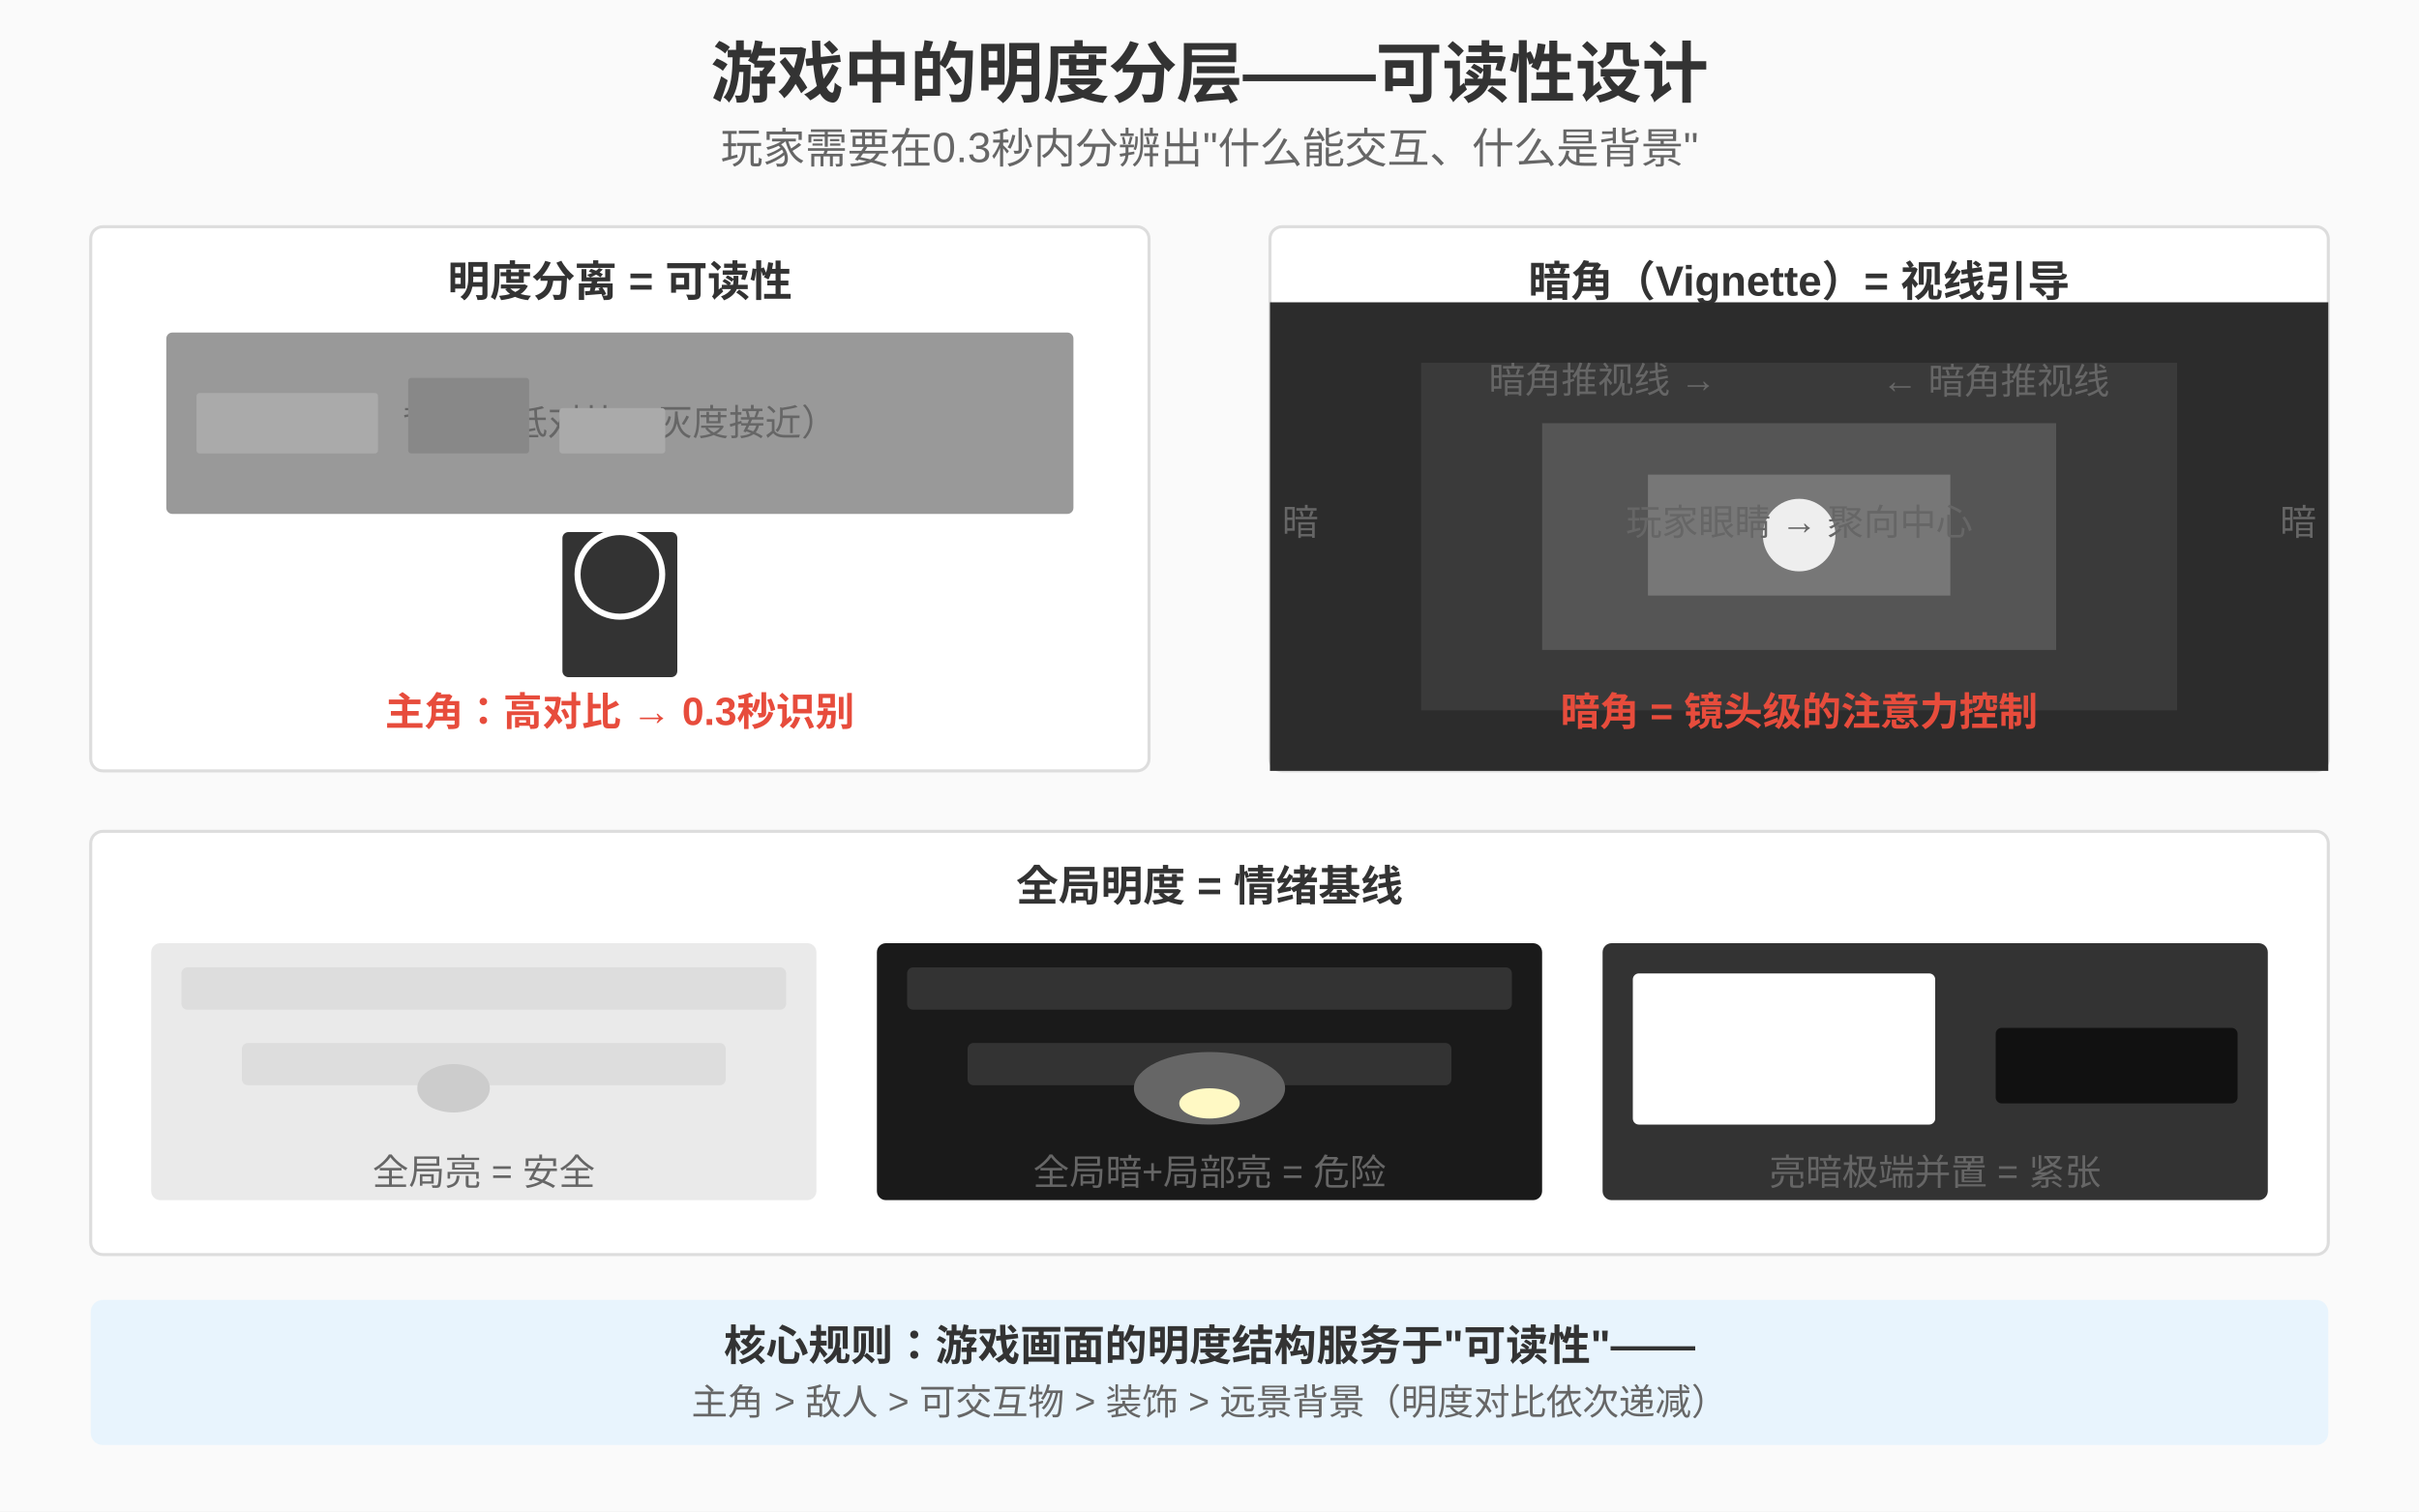
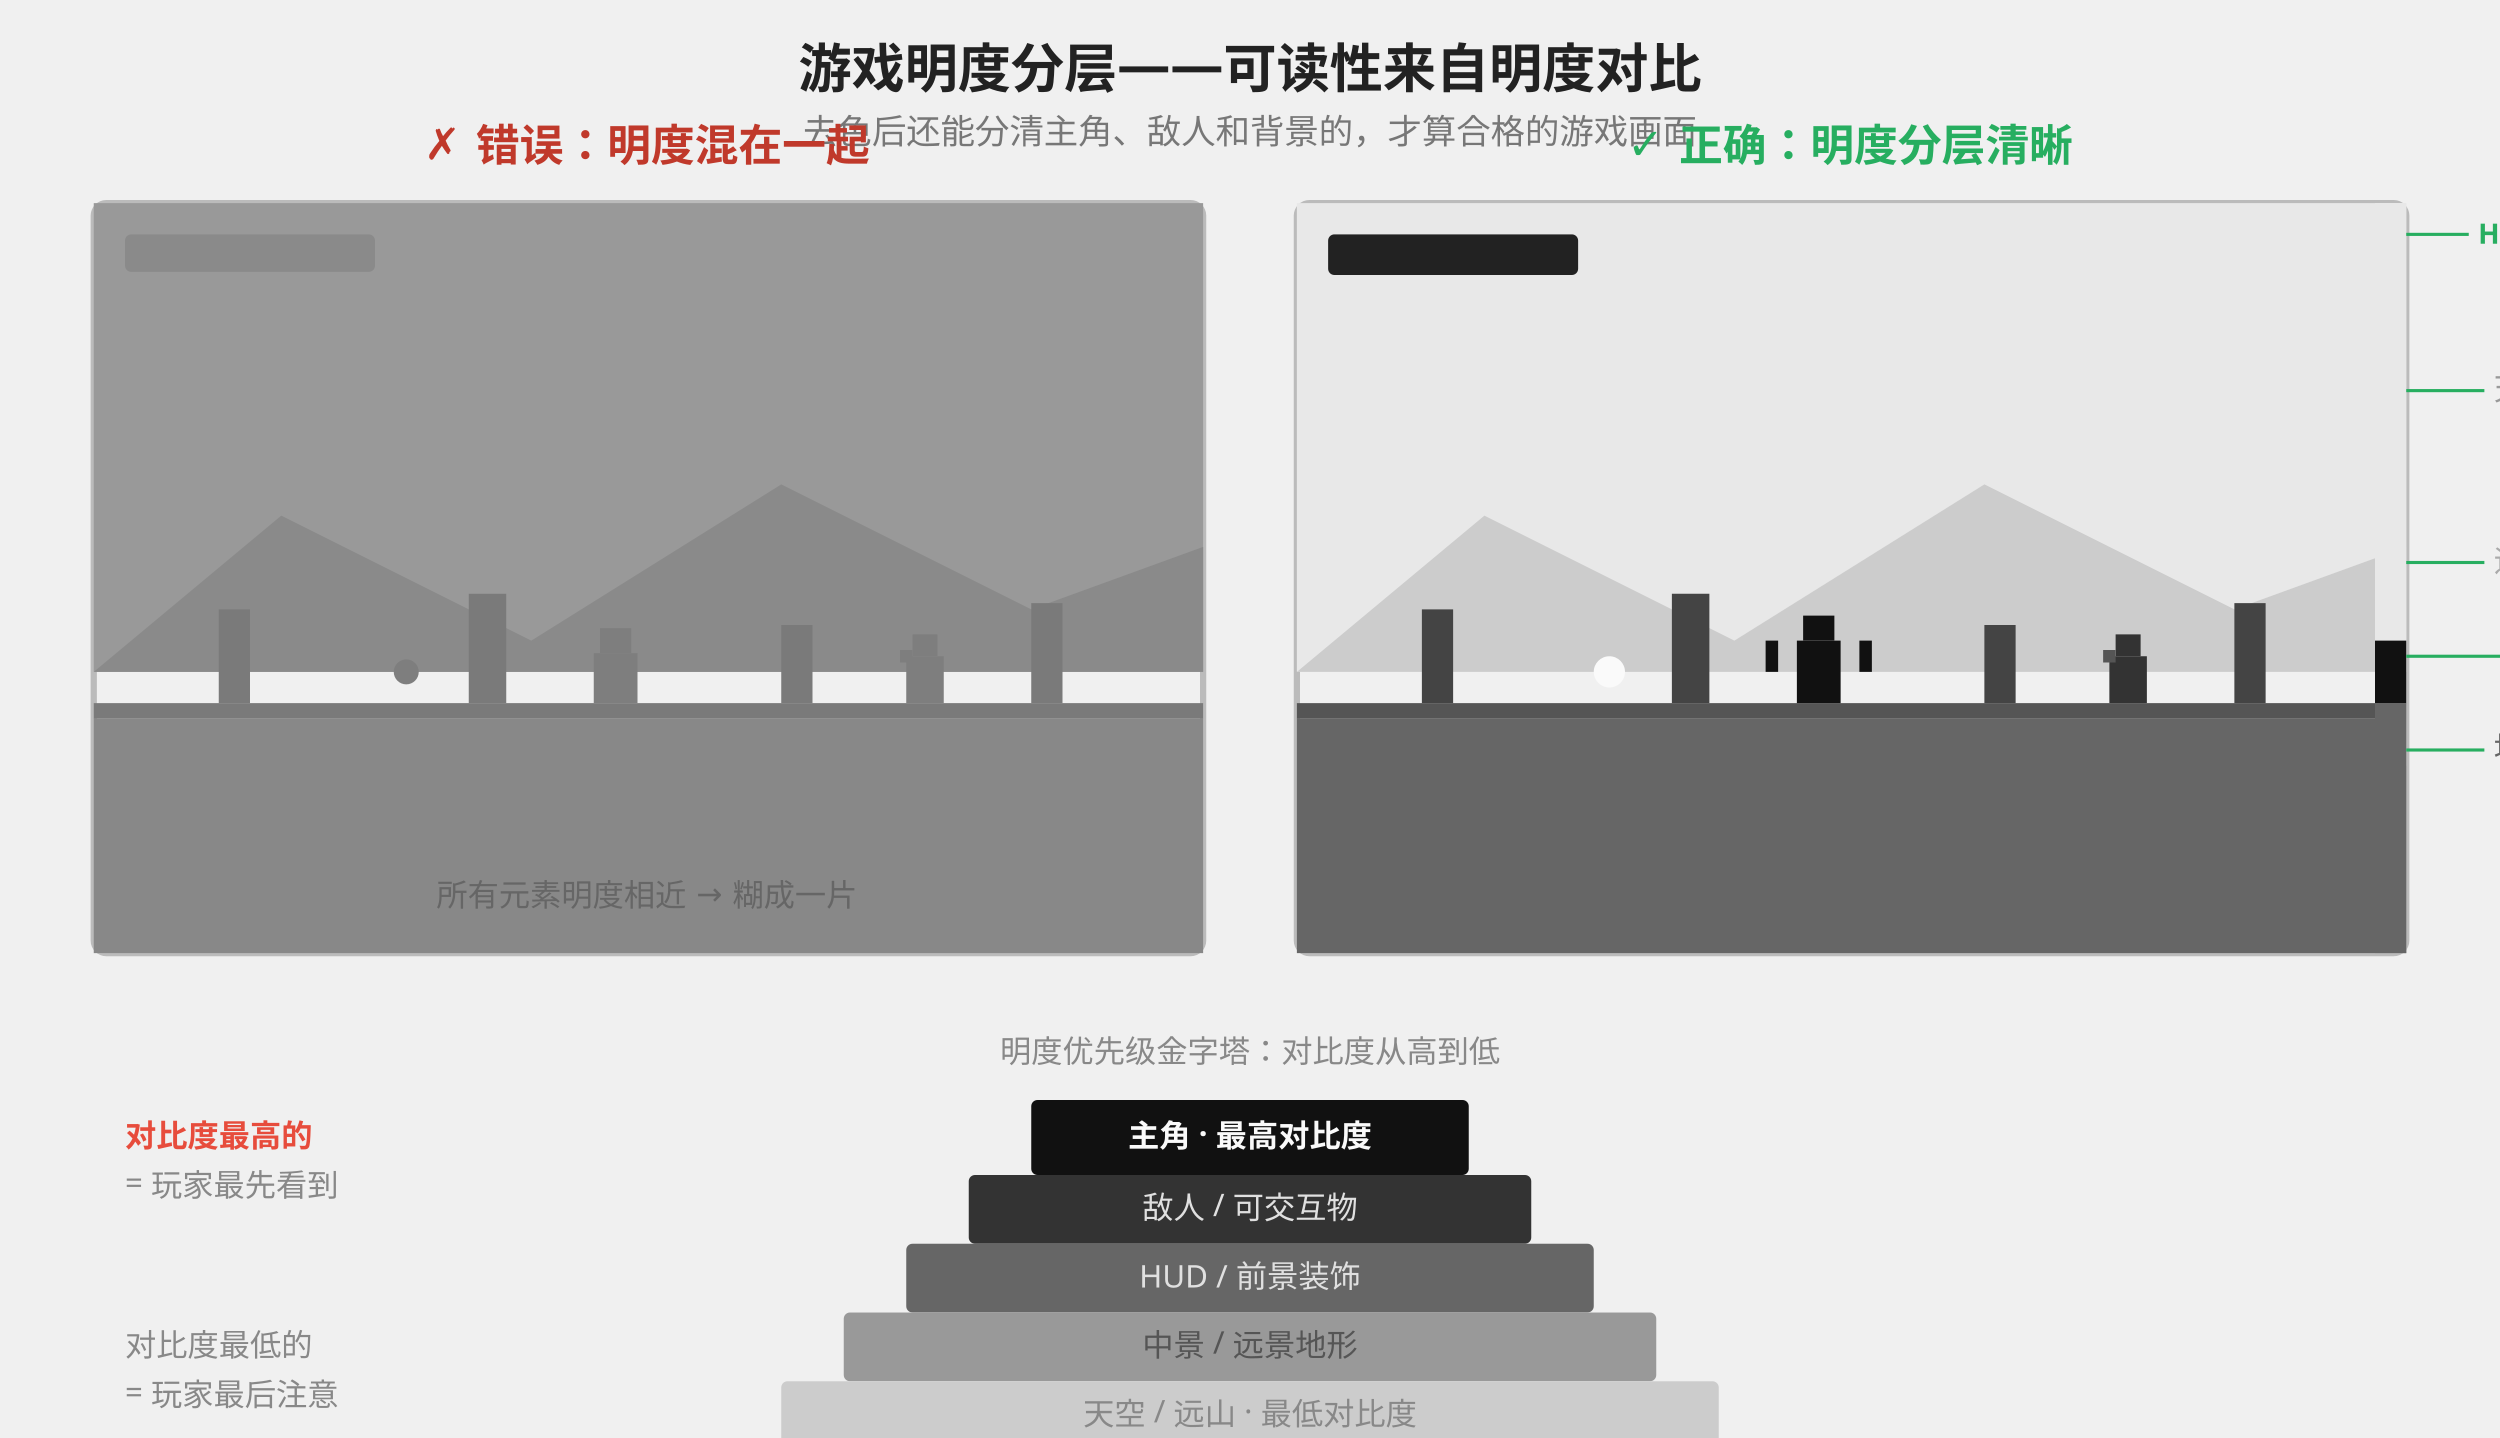
- <svg xmlns="http://www.w3.org/2000/svg" viewBox="0 0 800 500" width="800" height="500">
-   <defs>
-     <style>
-       text { font-family: 'PingFang SC','Microsoft YaHei',Arial,sans-serif; }
-       .title { font-size: 22px; font-weight: bold; fill: #333; }
-       .subtitle { font-size: 14px; fill: #666; }
-       .label { font-size: 14px; font-weight: bold; fill: #333; }
-       .note { font-size: 12px; fill: #666; }
-       .highlight { font-size: 13px; fill: #E74C3C; font-weight: bold; }
-     </style>
-   </defs>
-   <rect width="800" height="500" fill="#FAFAFA" />
-   <text x="400" y="32" text-anchor="middle" class="title">游戏中的明度分层——可读性设计</text>
-   <text x="400" y="54" text-anchor="middle" class="subtitle">玩家需要在0.3秒内分辨出"什么能交互、什么是背景"</text>
-   <rect x="30" y="75" width="350" height="180" rx="4" fill="#FFF" stroke="#DDD" stroke-width="1" />
-   <text x="205" y="98" text-anchor="middle" class="label">明度分离 = 可读性</text>
-   <rect x="55" y="110" width="300" height="60" fill="#999" rx="2" />
-   <text x="205" y="144" text-anchor="middle" class="note" fill="#FFF" font-size="13">背景（低对比，灰度接近）</text>
-   <rect x="65" y="130" width="60" height="20" fill="#AAA" rx="1" />
-   <rect x="135" y="125" width="40" height="25" fill="#888" rx="1" />
-   <rect x="185" y="135" width="35" height="15" fill="#AAA" rx="1" />
-   <rect x="185" y="175" width="40" height="50" fill="#333" rx="3" stroke="#FFF" stroke-width="2" />
-   <circle cx="205" cy="190" r="14" fill="#333" stroke="#FFF" stroke-width="2" />
-   <text x="205" y="240" text-anchor="middle" class="highlight">主角：高对比 → 0.3秒识别</text>
-   <rect x="420" y="75" width="350" height="180" rx="4" fill="#FFF" stroke="#DDD" stroke-width="1" />
-   <text x="595" y="98" text-anchor="middle" class="label">暗角（Vignette）= 视线引导</text>
-   <rect x="420" y="100" width="350" height="155" fill="#2C2C2C" />
-   <rect x="470" y="120" width="250" height="115" fill="#3A3A3A" />
-   <rect x="510" y="140" width="170" height="75" fill="#555" />
-   <rect x="545" y="157" width="100" height="40" fill="#777" />
-   <circle cx="595" cy="177" r="12" fill="#EEE" />
-   <text x="660" y="130" text-anchor="middle" class="note" font-size="10">← 暗角推视线</text>
-   <text x="530" y="130" text-anchor="middle" class="note" font-size="10">暗角推视线 →</text>
-   <text x="430" y="177" text-anchor="middle" class="note" font-size="10" fill="#AAA">暗</text>
-   <text x="760" y="177" text-anchor="middle" class="note" font-size="10" fill="#AAA">暗</text>
-   <text x="595" y="177" text-anchor="middle" class="note" fill="#FFF" font-size="12">玩家眼睛 → 聚向中心</text>
-   <text x="595" y="240" text-anchor="middle" class="highlight">暗角 = 镜头级的注意力控制</text>
-   <rect x="30" y="275" width="740" height="140" rx="4" fill="#FFF" stroke="#DDD" stroke-width="1" />
-   <text x="400" y="298" text-anchor="middle" class="label">全局明度 = 情绪基线</text>
-   <rect x="50" y="312" width="220" height="85" rx="3" fill="#EAEAEA" />
-   <rect x="60" y="320" width="200" height="14" fill="#DDD" rx="2" />
-   <rect x="80" y="345" width="160" height="14" fill="#DDD" rx="2" />
-   <ellipse cx="150" cy="360" rx="12" ry="8" fill="#CCC" />
-   <text x="160" y="392" text-anchor="middle" class="note" font-size="12">全局亮 = 安全</text>
-   <rect x="290" y="312" width="220" height="85" rx="3" fill="#1A1A1A" />
-   <rect x="300" y="320" width="200" height="14" fill="#333" rx="2" />
-   <rect x="320" y="345" width="160" height="14" fill="#333" rx="2" />
-   <ellipse cx="400" cy="360" rx="25" ry="12" fill="#666" />
-   <ellipse cx="400" cy="365" rx="10" ry="5" fill="#FFF9C4" />
-   <text x="400" y="392" text-anchor="middle" class="note" font-size="12">全局暗+局部亮 = 危险</text>
-   <rect x="530" y="312" width="220" height="85" rx="3" fill="#333" />
-   <rect x="540" y="322" width="100" height="50" fill="#FFF" rx="2" />
-   <rect x="660" y="340" width="80" height="25" fill="#111" rx="2" />
-   <text x="640" y="392" text-anchor="middle" class="note" font-size="12">亮暗极端并置 = 紧张</text>
-   <rect x="30" y="430" width="740" height="48" rx="4" fill="#E8F4FD" />
-   <text x="400" y="450" text-anchor="middle" class="label" font-size="15">核心规则：游戏画面的明度结构服务于"可读性"——</text>
-   <text x="400" y="468" text-anchor="middle" class="note" font-size="13">主角 &gt; 敌人 &gt; 可交互物 &gt; 装饰 &gt; 远景背景（明度对比依次递减）</text>
+ <svg xmlns="http://www.w3.org/2000/svg" viewBox="0 0 800 460" width="800" height="460">
+   <style>
+     .title { font-family: sans-serif; font-size: 17px; font-weight: bold; fill: #222; }
+     .subtitle { font-family: sans-serif; font-size: 11px; fill: #777; }
+     .panel-title { font-family: sans-serif; font-size: 14px; font-weight: bold; text-anchor: middle; }
+     .badge-bad { fill: #C0392B; font-weight: bold; }
+     .badge-good { fill: #27AE60; font-weight: bold; }
+     .label { font-family: sans-serif; font-size: 10px; }
+     .note { font-family: sans-serif; font-size: 10px; fill: #666; text-anchor: middle; }
+     .frame { fill: none; stroke: #bbb; stroke-width: 2; rx: 4; }
+     .callout-line { stroke: #27AE60; stroke-width: 1; }
+     .callout-text { font-family: sans-serif; font-size: 9px; fill: #27AE60; font-weight: bold; }
+   </style>
+   <text x="400" y="28" class="title" text-anchor="middle">游戏明度分层——可读性来自明度对比</text>
+   <text x="400" y="46" class="subtitle" text-anchor="middle">去色后还能分清主角、敌人和背景的，才算合格的游戏画面</text>
+   <g transform="translate(30, 65)">
+     <rect x="0" y="0" width="355" height="240" class="frame" />
+     <text x="177" y="-14" class="panel-title" fill="#C0392B">✗ 错误：明度混在一起</text>
+     <rect x="0" y="0" width="355" height="150" fill="#999" />
+     <polygon points="0,150 60,100 140,140 220,90 300,130 355,110 355,150" fill="#8A8A8A" />
+     <rect x="0" y="165" width="355" height="75" fill="#888" />
+     <rect x="0" y="160" width="355" height="5" fill="#7A7A7A" />
+     <rect x="40" y="130" width="10" height="30" fill="#7A7A7A" />
+     <rect x="120" y="125" width="12" height="35" fill="#7A7A7A" />
+     <rect x="220" y="135" width="10" height="25" fill="#7A7A7A" />
+     <rect x="300" y="128" width="10" height="32" fill="#7A7A7A" />
+     <rect x="160" y="144" width="14" height="16" fill="#7E7E7E" />
+     <rect x="162" y="136" width="10" height="8" fill="#7E7E7E" />
+     <rect x="260" y="145" width="12" height="15" fill="#7E7E7E" />
+     <rect x="262" y="138" width="8" height="7" fill="#7E7E7E" />
+     <rect x="258" y="143" width="4" height="4" fill="#7E7E7E" />
+     <circle cx="100" cy="150" r="4" fill="#7E7E7E" />
+     <rect x="10" y="10" width="80" height="12" fill="#8A8A8A" rx="2" />
+     <text x="177" y="225" class="note" fill="#C0392B">所有元素明度相近 → 糊成一片</text>
+   </g>
+   <g transform="translate(415, 65)">
+     <rect x="0" y="0" width="355" height="240" class="frame" />
+     <text x="177" y="-14" class="panel-title" fill="#27AE60">✓ 正确：明度分层清晰</text>
+     <rect x="0" y="0" width="355" height="150" fill="#E8E8E8" />
+     <polygon points="0,150 60,100 140,140 220,90 300,130 355,110 355,150" fill="#CCC" />
+     <rect x="0" y="165" width="355" height="75" fill="#666" />
+     <rect x="0" y="160" width="355" height="5" fill="#555" />
+     <rect x="40" y="130" width="10" height="30" fill="#444" />
+     <rect x="120" y="125" width="12" height="35" fill="#444" />
+     <rect x="220" y="135" width="10" height="25" fill="#444" />
+     <rect x="300" y="128" width="10" height="32" fill="#444" />
+     <rect x="160" y="140" width="14" height="20" fill="#111" />
+     <rect x="162" y="132" width="10" height="8" fill="#111" />
+     <rect x="150" y="140" width="4" height="10" fill="#111" />
+     <rect x="180" y="140" width="4" height="10" fill="#111" />
+     <rect x="260" y="145" width="12" height="15" fill="#333" />
+     <rect x="262" y="138" width="8" height="7" fill="#333" />
+     <rect x="258" y="143" width="4" height="4" fill="#555" />
+     <circle cx="100" cy="150" r="5" fill="#FAFAFA" />
+     <rect x="10" y="10" width="80" height="13" fill="#222" rx="2" />
+     <rect x="345" y="0" width="10" height="240" fill="#E8E8E8" />
+     <rect x="345" y="150" width="10" height="30" fill="#CCC" />
+     <rect x="345" y="160" width="10" height="80" fill="#666" />
+     <rect x="345" y="140" width="10" height="20" fill="#111" />
+     <line x1="355" y1="10" x2="375" y2="10" class="callout-line" />
+     <text x="378" y="13" class="callout-text" fill="#222">HUD</text>
+     <line x1="355" y1="60" x2="380" y2="60" class="callout-line" stroke="#999" />
+     <text x="383" y="63" class="label" fill="#999">天空 最浅</text>
+     <line x1="355" y1="115" x2="380" y2="115" class="callout-line" stroke="#CCC" />
+     <text x="383" y="118" class="label" fill="#AAA">远山</text>
+     <line x1="355" y1="175" x2="380" y2="175" class="callout-line" stroke="#666" />
+     <text x="383" y="178" class="label" fill="#666">地面 中灰</text>
+     <line x1="355" y1="145" x2="400" y2="145" class="callout-line" stroke="#111" />
+     <text x="403" y="148" class="callout-text">主角 最暗</text>
+     <text x="177" y="225" class="note" fill="#27AE60">四层明度从浅到深拉开 → 一目了然</text>
+   </g>
+   <g transform="translate(30, 340)">
+     <text x="370" y="0" class="label" fill="#888" text-anchor="middle" font-size="11">明度优先级金字塔：对比度从高到低</text>
+     <rect x="300" y="12" width="140" height="24" rx="2" fill="#111" />
+     <text x="370" y="27" class="label" fill="#FAFAFA" text-anchor="middle" font-size="9" font-weight="bold">主角 · 最高对比度</text>
+     <rect x="280" y="36" width="180" height="22" rx="2" fill="#333" />
+     <text x="370" y="50" class="label" fill="#E0E0E0" text-anchor="middle" font-size="9">敌人 / 可交互物</text>
+     <rect x="260" y="58" width="220" height="22" rx="2" fill="#666" />
+     <text x="370" y="72" class="label" fill="#E0E0E0" text-anchor="middle" font-size="9">HUD / 前景装饰</text>
+     <rect x="240" y="80" width="260" height="22" rx="2" fill="#999" />
+     <text x="370" y="94" class="label" fill="#555" text-anchor="middle" font-size="9">中景 / 远景地形</text>
+     <rect x="220" y="102" width="300" height="22" rx="2" fill="#CCC" />
+     <text x="370" y="116" class="label" fill="#888" text-anchor="middle" font-size="9">天空 / 远山 · 最低对比度</text>
+     <text x="10" y="27" class="label" fill="#E74C3C" font-weight="bold" font-size="10">对比度最高的</text>
+     <text x="10" y="42" class="label" fill="#888" font-size="9">= 玩家最先看到</text>
+     <text x="10" y="94" class="label" fill="#888" font-size="9">对比度最低的</text>
+     <text x="10" y="109" class="label" fill="#888" font-size="9">= 玩家最后注意</text>
+   </g>
</svg>
